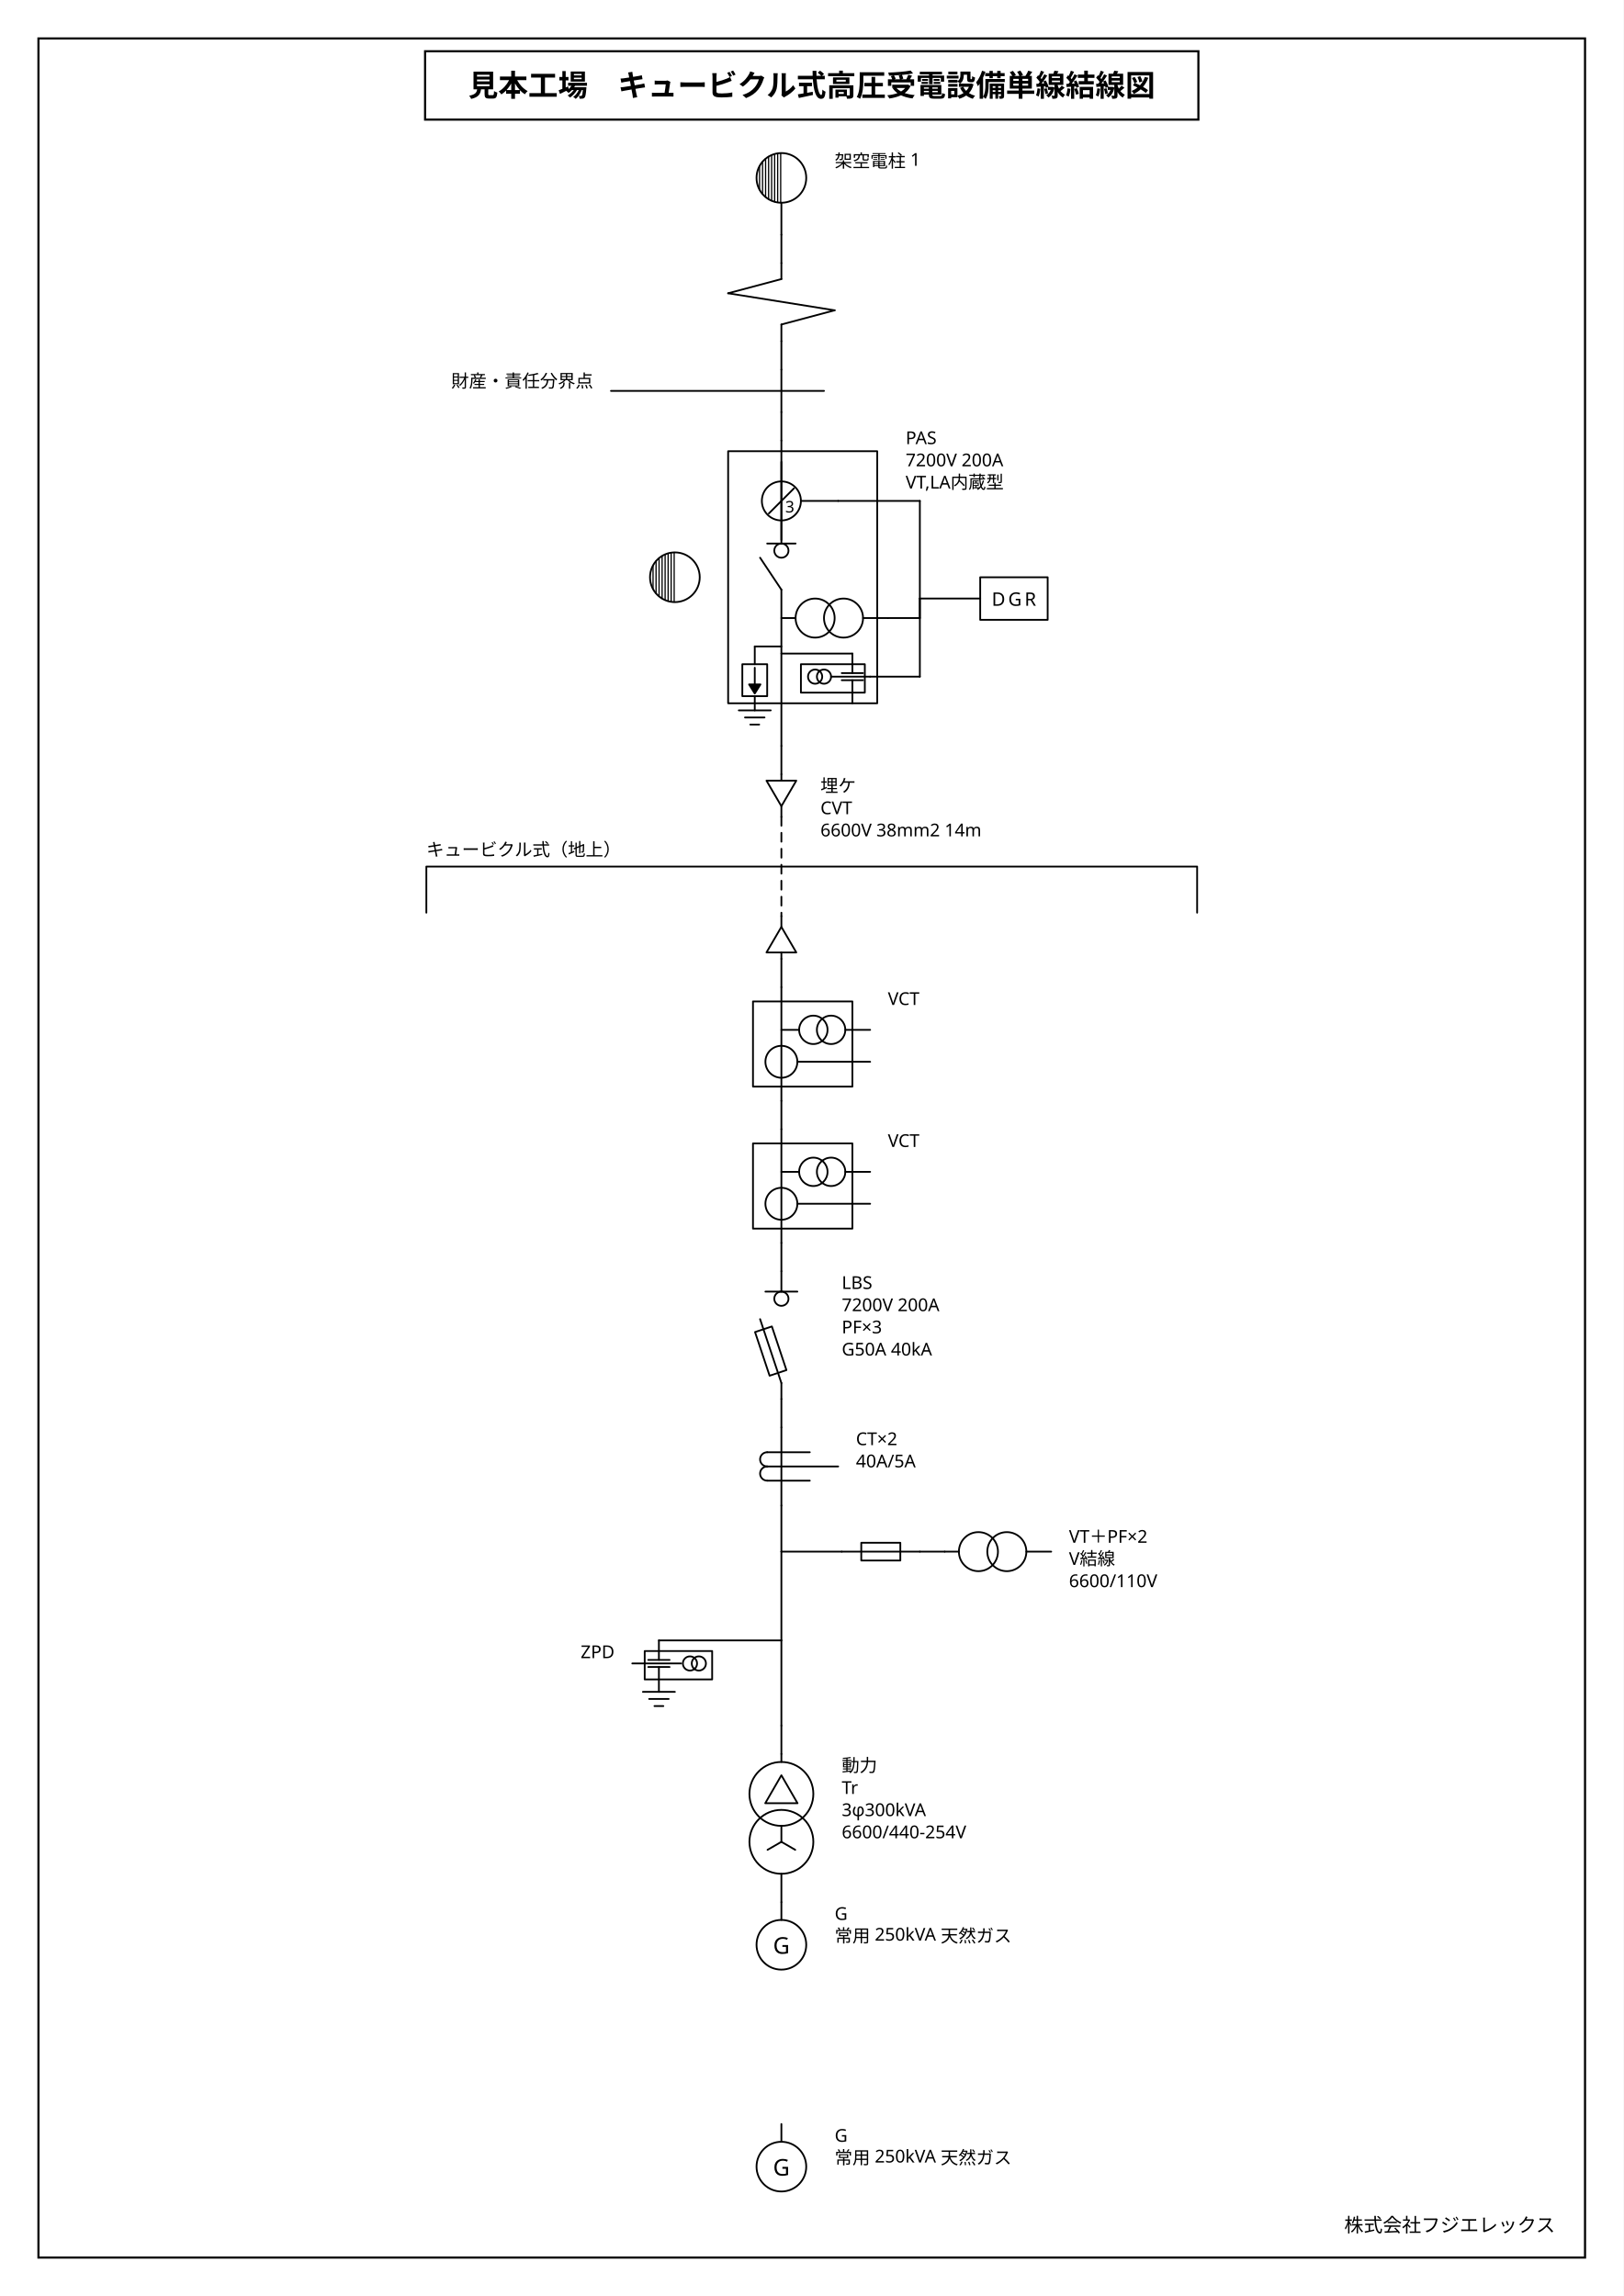
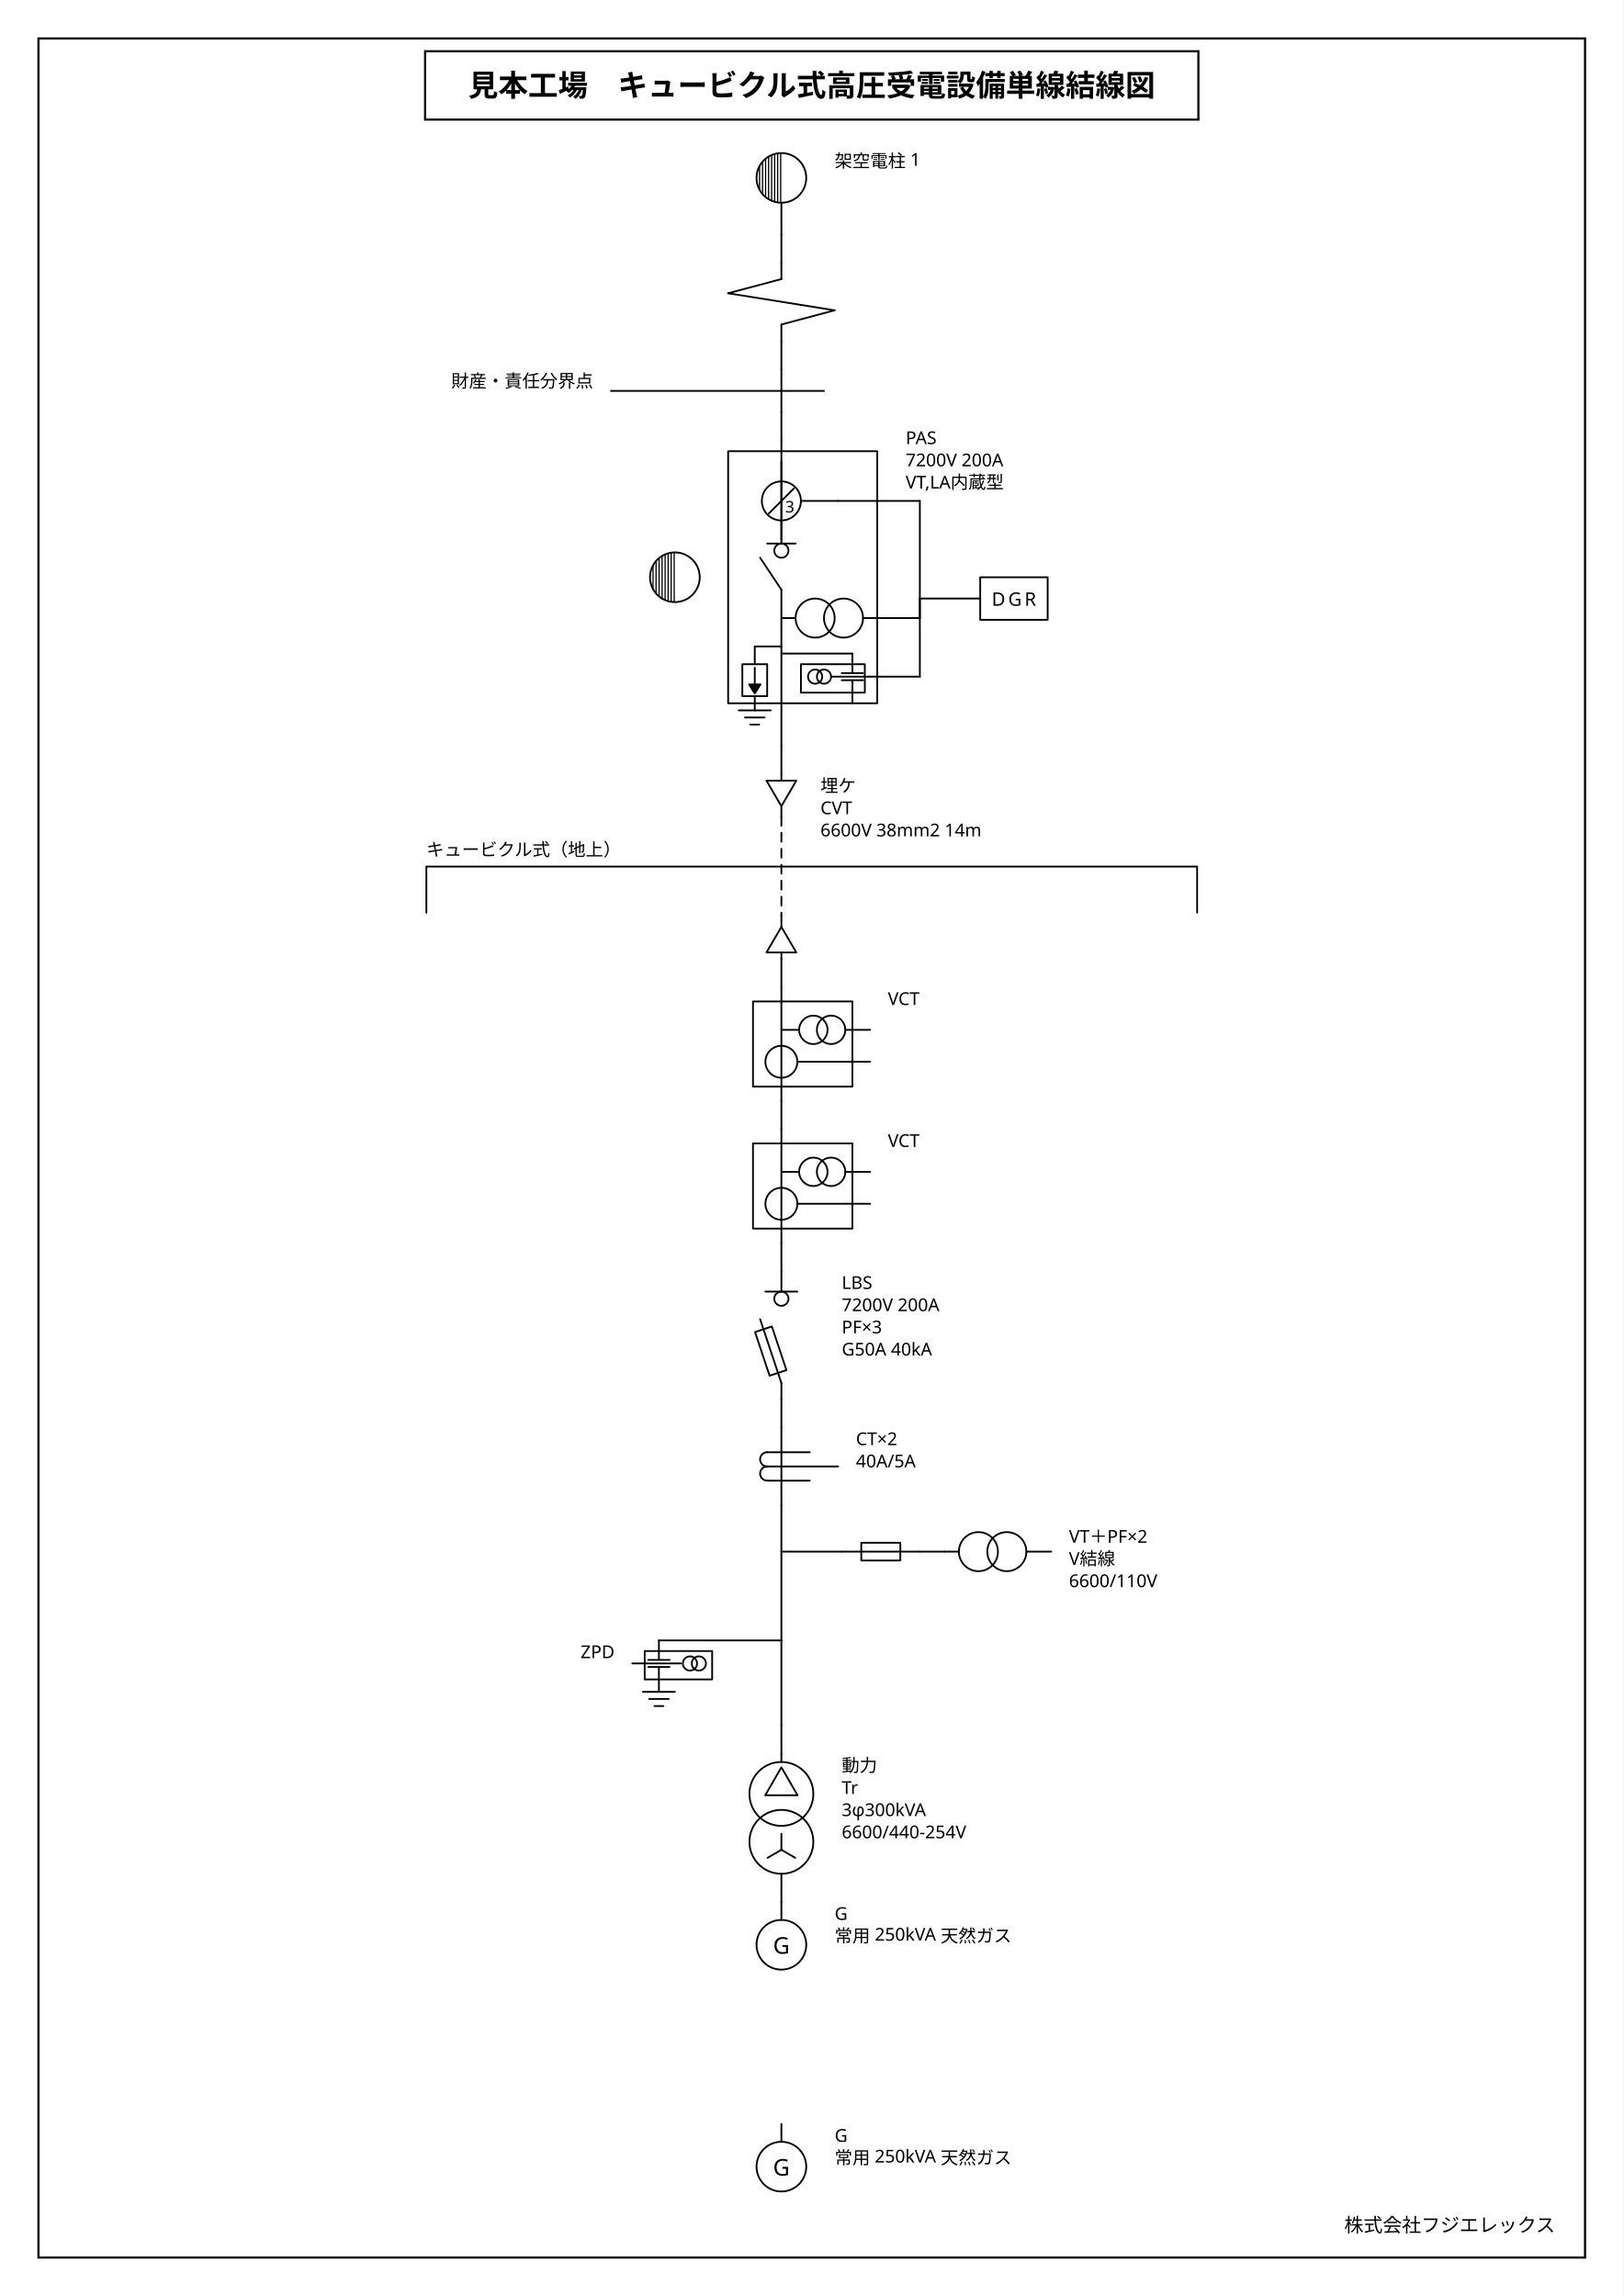
<svg xmlns="http://www.w3.org/2000/svg" viewBox="0 0 760 1075" width="760" height="1075">
  <rect x="0" y="0" width="760" height="1075" fill="#fff" />
  <g stroke="#000" fill="none">
    <rect x="18" y="18" width="724" height="1039" stroke-width="1" />
    <rect x="199" y="24" width="362" height="32" stroke-width="1" />
  </g>
  <text x="380" y="45" font-size="14" font-weight="700" text-anchor="middle" font-family="IPAGothic, 'IPAゴシック', 'Noto Sans JP', 'Hiragino Kaku Gothic ProN', 'Yu Gothic', sans-serif" fill="#000">見本工場　キュービクル式高圧受電設備単線結線図</text>
  <text x="728" y="1045" font-size="9" text-anchor="end" font-family="IPAGothic, 'IPAゴシック', 'Noto Sans JP', 'Hiragino Kaku Gothic ProN', 'Yu Gothic', sans-serif" fill="#000">株式会社フジエレックス</text>
  <g transform="translate(365.79 70) scale(0.831)">
    <g stroke="#000" fill="none" stroke-linecap="round" stroke-linejoin="round" color="#000">
      <path d="M -200 404 L 234.2 404 M -200 404 L -200 430 M 234.2 404 L 234.2 430" fill="none" stroke-width="1" />
      <text x="-200" y="398" font-size="10" font-family="IPAGothic, 'IPAゴシック', 'Noto Sans JP', 'Hiragino Kaku Gothic ProN', 'Yu Gothic', sans-serif" fill="currentColor" stroke="none">キュービクル式（地上）</text>
      <line x1="0" y1="48" x2="0" y2="64" stroke-width="1" />
      <line x1="0" y1="108" x2="0" y2="124" stroke-width="1" />
      <line x1="0" y1="148" x2="0" y2="164" stroke-width="1" />
      <line x1="0" y1="280" x2="-15" y2="280" stroke-width="1" />
      <line x1="0" y1="284" x2="40" y2="284" stroke-width="1" />
      <line x1="32" y1="198" x2="78" y2="198" stroke-width="1" />
      <line x1="78" y1="198" x2="78" y2="253" stroke-width="1" />
      <line x1="60" y1="264" x2="78" y2="264" stroke-width="1" />
      <line x1="78" y1="264" x2="78" y2="253" stroke-width="1" />
      <line x1="50" y1="297" x2="78" y2="297" stroke-width="1" />
      <line x1="78" y1="297" x2="78" y2="253" stroke-width="1" />
      <line x1="78" y1="253" x2="112" y2="253" stroke-width="1" />
      <line x1="0" y1="336" x2="0" y2="352" stroke-width="1" />
      <line x1="0" y1="376" x2="0" y2="432" stroke-width="1" stroke-dasharray="5 4" />
      <line x1="0" y1="456" x2="0" y2="472" stroke-width="1" />
      <line x1="0" y1="536" x2="0" y2="552" stroke-width="1" />
      <line x1="0" y1="616" x2="0" y2="632" stroke-width="1" />
      <line x1="0" y1="704" x2="0" y2="720" stroke-width="1" />
      <line x1="0" y1="764" x2="0" y2="790" stroke-width="1" />
      <line x1="0" y1="790" x2="34" y2="790" stroke-width="1" />
      <line x1="78" y1="790" x2="92" y2="790" stroke-width="1" />
      <line x1="0" y1="790" x2="0" y2="840" stroke-width="1" />
      <line x1="0" y1="840" x2="-69" y2="840" stroke-width="1" />
      <line x1="0" y1="840" x2="0" y2="888" stroke-width="1" />
      <line x1="0" y1="888" x2="0" y2="904" stroke-width="1" />
      <line x1="0" y1="971.5" x2="0" y2="987.5" stroke-width="1" />
      <g transform="translate(-16 0)">
        <circle cx="16" cy="16" r="14" fill="none" stroke-width="1" />
        <line x1="3.7" y1="9.313" x2="3.7" y2="22.687" stroke-width="0.7" />
        <line x1="5.4" y1="6.855" x2="5.4" y2="25.145" stroke-width="0.7" />
        <line x1="7.1" y1="5.193" x2="7.1" y2="26.807" stroke-width="0.7" />
        <line x1="8.8" y1="3.993" x2="8.8" y2="28.007" stroke-width="0.7" />
        <line x1="10.5" y1="3.126" x2="10.5" y2="28.874" stroke-width="0.7" />
        <line x1="12.2" y1="2.526" x2="12.2" y2="29.474" stroke-width="0.7" />
        <line x1="13.9" y1="2.158" x2="13.9" y2="29.842" stroke-width="0.7" />
        <line x1="15.6" y1="2.006" x2="15.6" y2="29.994" stroke-width="0.7" />
        <line x1="16" y1="30" x2="16" y2="48" stroke-width="1" />
      </g>
      <text x="30" y="10" font-size="10" text-anchor="start" font-family="IPAGothic, 'IPAゴシック', 'Noto Sans JP', 'Hiragino Kaku Gothic ProN', 'Yu Gothic', sans-serif" fill="currentColor" stroke="none">
        <tspan x="30" dy="0">架空電柱 1</tspan>
      </text>
      <g transform="translate(-30 64)">
        <line x1="30" y1="0" x2="30" y2="9" stroke-width="1" />
        <line x1="30" y1="9" x2="0" y2="17" stroke-width="1" />
        <line x1="0" y1="17" x2="60" y2="26.6" stroke-width="1" />
        <line x1="60" y1="26.6" x2="30" y2="34.6" stroke-width="1" />
        <line x1="30" y1="34.6" x2="30" y2="44" stroke-width="1" />
      </g>
      <g transform="translate(-96 124)">
        <line x1="96" y1="0" x2="96" y2="24" stroke-width="1" />
        <line x1="0" y1="12" x2="120" y2="12" stroke-width="1" />
      </g>
      <text x="-106" y="134" font-size="10" text-anchor="end" font-family="IPAGothic, 'IPAゴシック', 'Noto Sans JP', 'Hiragino Kaku Gothic ProN', 'Yu Gothic', sans-serif" fill="currentColor" stroke="none">
        <tspan x="-106" dy="0">財産・責任分界点</tspan>
      </text>
      <g transform="translate(-36 164)">
        <line x1="36" y1="0" x2="36" y2="6" stroke-width="1" />
        <rect x="6" y="6" width="84" height="142" fill="none" stroke-width="1" />
        <line x1="36" y1="6" x2="36" y2="58" stroke-width="1" />
        <line x1="28" y1="58" x2="44" y2="58" stroke-width="1" />
        <circle cx="36" cy="62" r="4" fill="none" stroke-width="1" />
        <line x1="36" y1="84" x2="24" y2="66" stroke-width="1" />
        <line x1="36" y1="84" x2="36" y2="172" stroke-width="1" />
      </g>
      <text x="70" y="166" font-size="10" text-anchor="start" font-family="IPAGothic, 'IPAゴシック', 'Noto Sans JP', 'Hiragino Kaku Gothic ProN', 'Yu Gothic', sans-serif" fill="currentColor" stroke="none">
        <tspan x="70" dy="0">PAS</tspan>
        <tspan x="70" dy="12.5">7200V 200A</tspan>
        <tspan x="70" dy="12.5">VT,LA内蔵型</tspan>
      </text>
      <g transform="translate(-76 225)">
        <circle cx="16" cy="16" r="14" fill="none" stroke-width="1" />
        <line x1="3.7" y1="9.313" x2="3.7" y2="22.687" stroke-width="0.7" />
        <line x1="5.4" y1="6.855" x2="5.4" y2="25.145" stroke-width="0.7" />
        <line x1="7.1" y1="5.193" x2="7.1" y2="26.807" stroke-width="0.7" />
        <line x1="8.8" y1="3.993" x2="8.8" y2="28.007" stroke-width="0.7" />
        <line x1="10.5" y1="3.126" x2="10.5" y2="28.874" stroke-width="0.7" />
        <line x1="12.2" y1="2.526" x2="12.2" y2="29.474" stroke-width="0.7" />
        <line x1="13.9" y1="2.158" x2="13.9" y2="29.842" stroke-width="0.7" />
        <line x1="15.6" y1="2.006" x2="15.6" y2="29.994" stroke-width="0.7" />
      </g>
      <g transform="translate(-20 176)">
        <line x1="20" y1="0" x2="20" y2="44" stroke-width="1" />
        <circle cx="20" cy="22" r="11" fill="none" stroke-width="1" />
        <line x1="12.929" y1="29.071" x2="27.071" y2="14.929" stroke-width="1" />
        <text x="24.75" y="25" font-size="9" text-anchor="middle" dominant-baseline="central" font-family="IPAGothic, 'IPAゴシック', 'Noto Sans JP', 'Hiragino Kaku Gothic ProN', 'Yu Gothic', sans-serif" fill="currentColor" stroke="none">3</text>
        <line x1="31" y1="22" x2="52" y2="22" stroke-width="1" />
      </g>
      <g transform="translate(0 249)">
        <line x1="0" y1="15" x2="8" y2="15" stroke-width="1" />
        <circle cx="19" cy="15" r="11" fill="none" stroke-width="1" />
        <circle cx="35" cy="15" r="11" fill="none" stroke-width="1" />
        <line x1="46" y1="15" x2="60" y2="15" stroke-width="1" />
      </g>
      <g transform="translate(-35 280)">
        <line x1="20" y1="0" x2="20" y2="10" stroke-width="1" />
        <rect x="13" y="10" width="14" height="18" fill="none" stroke-width="1" />
        <line x1="20" y1="12" x2="20" y2="23" stroke-width="1" />
        <polygon points="16.8,21.38 20,26.5 23.2,21.38" fill="currentColor" stroke-width="1" />
        <line x1="20" y1="28" x2="20" y2="36" stroke-width="1" />
        <line x1="11" y1="36" x2="29" y2="36" stroke-width="1" />
        <line x1="14.5" y1="40" x2="25.5" y2="40" stroke-width="1" />
        <line x1="17.5" y1="44" x2="22.5" y2="44" stroke-width="1" />
      </g>
      <g transform="translate(10 284)">
        <line x1="30" y1="0" x2="30" y2="11" stroke-width="1" />
        <rect x="1" y="6" width="36" height="16" fill="none" stroke-width="1" />
        <line x1="24" y1="11" x2="36" y2="11" stroke-width="1" />
        <line x1="24" y1="15" x2="36" y2="15" stroke-width="1" />
        <line x1="30" y1="15" x2="30" y2="28" stroke-width="1" />
        <line x1="18" y1="13" x2="40" y2="13" stroke-width="1" />
        <circle cx="9" cy="13" r="4" fill="none" stroke-width="1" />
        <circle cx="14" cy="13" r="4" fill="none" stroke-width="1" />
      </g>
      <g transform="translate(112 241)">
        <rect x="0" y="0" width="38" height="24" fill="none" stroke-width="1" />
        <text x="19" y="12" font-size="10.5" text-anchor="middle" dominant-baseline="central" font-family="IPAGothic, 'IPAゴシック', 'Noto Sans JP', 'Hiragino Kaku Gothic ProN', 'Yu Gothic', sans-serif" letter-spacing="1.6" fill="currentColor" stroke="none">DGR</text>
      </g>
      <g transform="translate(-12 352)">
        <line x1="12" y1="0" x2="12" y2="3.6" stroke-width="1" />
        <polygon points="3.6,3.6 20.4,3.6 12,18" fill="none" stroke-width="1" />
        <line x1="12" y1="18" x2="12" y2="24" stroke-width="1" />
      </g>
      <text x="22" y="362" font-size="10" text-anchor="start" font-family="IPAGothic, 'IPAゴシック', 'Noto Sans JP', 'Hiragino Kaku Gothic ProN', 'Yu Gothic', sans-serif" fill="currentColor" stroke="none">
        <tspan x="22" dy="0">埋ケ</tspan>
        <tspan x="22" dy="12.5">CVT</tspan>
        <tspan x="22" dy="12.5">6600V 38mm2 14m</tspan>
      </text>
      <g transform="translate(-12 432) rotate(180 12 12)">
        <line x1="12" y1="0" x2="12" y2="3.6" stroke-width="1" />
        <polygon points="3.6,3.6 20.4,3.6 12,18" fill="none" stroke-width="1" />
        <line x1="12" y1="18" x2="12" y2="24" stroke-width="1" />
      </g>
      <g transform="translate(-22 472)">
        <line x1="22" y1="0" x2="22" y2="64" stroke-width="1" />
        <rect x="6" y="8" width="56" height="48" fill="none" stroke-width="1" />
        <line x1="22" y1="24" x2="32" y2="24" stroke-width="1" />
        <circle cx="40" cy="24" r="8" fill="none" stroke-width="1" />
        <circle cx="50" cy="24" r="8" fill="none" stroke-width="1" />
        <line x1="58" y1="24" x2="72" y2="24" stroke-width="1" />
        <circle cx="22" cy="42" r="9" fill="none" stroke-width="1" />
        <line x1="31" y1="42" x2="72" y2="42" stroke-width="1" />
      </g>
      <text x="60" y="482" font-size="10" text-anchor="start" font-family="IPAGothic, 'IPAゴシック', 'Noto Sans JP', 'Hiragino Kaku Gothic ProN', 'Yu Gothic', sans-serif" fill="currentColor" stroke="none">
        <tspan x="60" dy="0">VCT</tspan>
      </text>
      <g transform="translate(-22 552)">
        <line x1="22" y1="0" x2="22" y2="64" stroke-width="1" />
        <rect x="6" y="8" width="56" height="48" fill="none" stroke-width="1" />
        <line x1="22" y1="24" x2="32" y2="24" stroke-width="1" />
        <circle cx="40" cy="24" r="8" fill="none" stroke-width="1" />
        <circle cx="50" cy="24" r="8" fill="none" stroke-width="1" />
        <line x1="58" y1="24" x2="72" y2="24" stroke-width="1" />
        <circle cx="22" cy="42" r="9" fill="none" stroke-width="1" />
        <line x1="31" y1="42" x2="72" y2="42" stroke-width="1" />
      </g>
      <text x="60" y="562" font-size="10" text-anchor="start" font-family="IPAGothic, 'IPAゴシック', 'Noto Sans JP', 'Hiragino Kaku Gothic ProN', 'Yu Gothic', sans-serif" fill="currentColor" stroke="none">
        <tspan x="60" dy="0">VCT</tspan>
      </text>
      <g transform="translate(-24 632)">
        <line x1="24" y1="0" x2="24" y2="11.5" stroke-width="1" />
        <line x1="15" y1="11.5" x2="33" y2="11.5" stroke-width="1" />
        <circle cx="24" cy="15.5" r="4" fill="none" stroke-width="1" />
        <line x1="24" y1="63" x2="12" y2="27" stroke-width="1" />
        <polygon points="26.843,55.719 18.643,31.119 9.157,34.281 17.357,58.881" fill="none" stroke-width="1" />
        <line x1="24" y1="63" x2="24" y2="72" stroke-width="1" />
      </g>
      <text x="34" y="642" font-size="10" text-anchor="start" font-family="IPAGothic, 'IPAゴシック', 'Noto Sans JP', 'Hiragino Kaku Gothic ProN', 'Yu Gothic', sans-serif" fill="currentColor" stroke="none">
        <tspan x="34" dy="0">LBS</tspan>
        <tspan x="34" dy="12.5">7200V 200A</tspan>
        <tspan x="34" dy="12.5">PF×3</tspan>
        <tspan x="34" dy="12.5">G50A 40kA</tspan>
      </text>
      <g transform="translate(-24 720)">
        <line x1="24" y1="0" x2="24" y2="44" stroke-width="1" />
        <line x1="16" y1="14" x2="40" y2="14" stroke-width="1" />
        <line x1="16" y1="30" x2="40" y2="30" stroke-width="1" />
        <line x1="16" y1="22" x2="56" y2="22" stroke-width="1" />
        <path d="M 16 14 A 4 4 0 0 0 16 22" fill="none" stroke-width="1" />
        <path d="M 16 22 A 4 4 0 0 0 16 30" fill="none" stroke-width="1" />
      </g>
      <text x="42" y="730" font-size="10" text-anchor="start" font-family="IPAGothic, 'IPAゴシック', 'Noto Sans JP', 'Hiragino Kaku Gothic ProN', 'Yu Gothic', sans-serif" fill="currentColor" stroke="none">
        <tspan x="42" dy="0">CT×2</tspan>
        <tspan x="42" dy="12.5">40A/5A</tspan>
      </text>
      <g transform="translate(36 768) rotate(-90 20 22)">
        <line x1="20" y1="0" x2="20" y2="44" stroke-width="1" />
        <rect x="15" y="11" width="10" height="22" fill="none" stroke-width="1" />
      </g>
      <g transform="translate(92 775)">
        <line x1="0" y1="15" x2="8" y2="15" stroke-width="1" />
        <circle cx="19" cy="15" r="11" fill="none" stroke-width="1" />
        <circle cx="35" cy="15" r="11" fill="none" stroke-width="1" />
        <line x1="46" y1="15" x2="60" y2="15" stroke-width="1" />
      </g>
      <text x="162" y="785" font-size="10" text-anchor="start" font-family="IPAGothic, 'IPAゴシック', 'Noto Sans JP', 'Hiragino Kaku Gothic ProN', 'Yu Gothic', sans-serif" fill="currentColor" stroke="none">
        <tspan x="162" dy="0">VT＋PF×2</tspan>
        <tspan x="162" dy="12.5">V結線</tspan>
        <tspan x="162" dy="12.5">6600/110V</tspan>
      </text>
      <g transform="translate(-84 840)">
        <line x1="15" y1="0" x2="15" y2="11" stroke-width="1" />
        <rect x="7" y="6" width="38" height="16" fill="none" stroke-width="1" />
        <line x1="9" y1="11" x2="21" y2="11" stroke-width="1" />
        <line x1="9" y1="15" x2="21" y2="15" stroke-width="1" />
        <line x1="15" y1="15" x2="15" y2="29" stroke-width="1" />
        <line x1="6" y1="29" x2="24" y2="29" stroke-width="1" />
        <line x1="9.5" y1="33" x2="20.5" y2="33" stroke-width="1" />
        <line x1="12.5" y1="37" x2="17.5" y2="37" stroke-width="1" />
        <line x1="0" y1="13" x2="27.5" y2="13" stroke-width="1" />
        <circle cx="32.5" cy="13" r="4" fill="none" stroke-width="1" />
        <circle cx="37.5" cy="13" r="4" fill="none" stroke-width="1" />
      </g>
      <text x="-94" y="850" font-size="10" text-anchor="end" font-family="IPAGothic, 'IPAゴシック', 'Noto Sans JP', 'Hiragino Kaku Gothic ProN', 'Yu Gothic', sans-serif" fill="currentColor" stroke="none">
        <tspan x="-94" dy="0">ZPD</tspan>
      </text>
      <g transform="translate(-24 904)">
        <line x1="24" y1="0" x2="24" y2="4.5" stroke-width="1" />
        <circle cx="24" cy="22.5" r="18" fill="none" stroke-width="1" />
        <circle cx="24" cy="49.5" r="18" fill="none" stroke-width="1" />
-         <polygon points="24,12 33.093,27.75 14.907,27.75" fill="none" stroke-width="1" />
-         <line x1="24" y1="49.5" x2="24" y2="40.5" stroke-width="1" />
-         <line x1="24" y1="49.5" x2="31.794" y2="54" stroke-width="1" />
-         <line x1="24" y1="49.5" x2="16.206" y2="54" stroke-width="1" />
+         <polygon points="24,7.5 33.093,23.25 14.907,23.25" fill="none" stroke-width="1" />
+         <line x1="24" y1="54" x2="24" y2="45" stroke-width="1" />
+         <line x1="24" y1="54" x2="31.794" y2="58.5" stroke-width="1" />
+         <line x1="24" y1="54" x2="16.206" y2="58.5" stroke-width="1" />
      </g>
      <text x="34" y="914" font-size="10" text-anchor="start" font-family="IPAGothic, 'IPAゴシック', 'Noto Sans JP', 'Hiragino Kaku Gothic ProN', 'Yu Gothic', sans-serif" fill="currentColor" stroke="none">
        <tspan x="34" dy="0">動力</tspan>
        <tspan x="34" dy="12.5">Tr</tspan>
        <tspan x="34" dy="12.5">3φ300kVA</tspan>
        <tspan x="34" dy="12.5">6600/440-254V</tspan>
      </text>
      <g transform="translate(-20 987.5)">
        <line x1="20" y1="0" x2="20" y2="10" stroke-width="1" />
        <circle cx="20" cy="24" r="14" fill="none" stroke-width="1" />
        <text x="20" y="24" font-size="13" text-anchor="middle" dominant-baseline="central" font-family="IPAGothic, 'IPAゴシック', 'Noto Sans JP', 'Hiragino Kaku Gothic ProN', 'Yu Gothic', sans-serif" fill="currentColor" stroke="none">G</text>
      </g>
      <text x="30" y="997.5" font-size="10" text-anchor="start" font-family="IPAGothic, 'IPAゴシック', 'Noto Sans JP', 'Hiragino Kaku Gothic ProN', 'Yu Gothic', sans-serif" fill="currentColor" stroke="none">
        <tspan x="30" dy="0">G</tspan>
        <tspan x="30" dy="12.5">常用 250kVA 天然ガス</tspan>
      </text>
      <g transform="translate(-20 1112.5)">
        <line x1="20" y1="0" x2="20" y2="10" stroke-width="1" />
        <circle cx="20" cy="24" r="14" fill="none" stroke-width="1" />
        <text x="20" y="24" font-size="13" text-anchor="middle" dominant-baseline="central" font-family="IPAGothic, 'IPAゴシック', 'Noto Sans JP', 'Hiragino Kaku Gothic ProN', 'Yu Gothic', sans-serif" fill="currentColor" stroke="none">G</text>
      </g>
      <text x="30" y="1122.5" font-size="10" text-anchor="start" font-family="IPAGothic, 'IPAゴシック', 'Noto Sans JP', 'Hiragino Kaku Gothic ProN', 'Yu Gothic', sans-serif" fill="currentColor" stroke="none">
        <tspan x="30" dy="0">G</tspan>
        <tspan x="30" dy="12.5">常用 250kVA 天然ガス</tspan>
      </text>
    </g>
  </g>
</svg>
